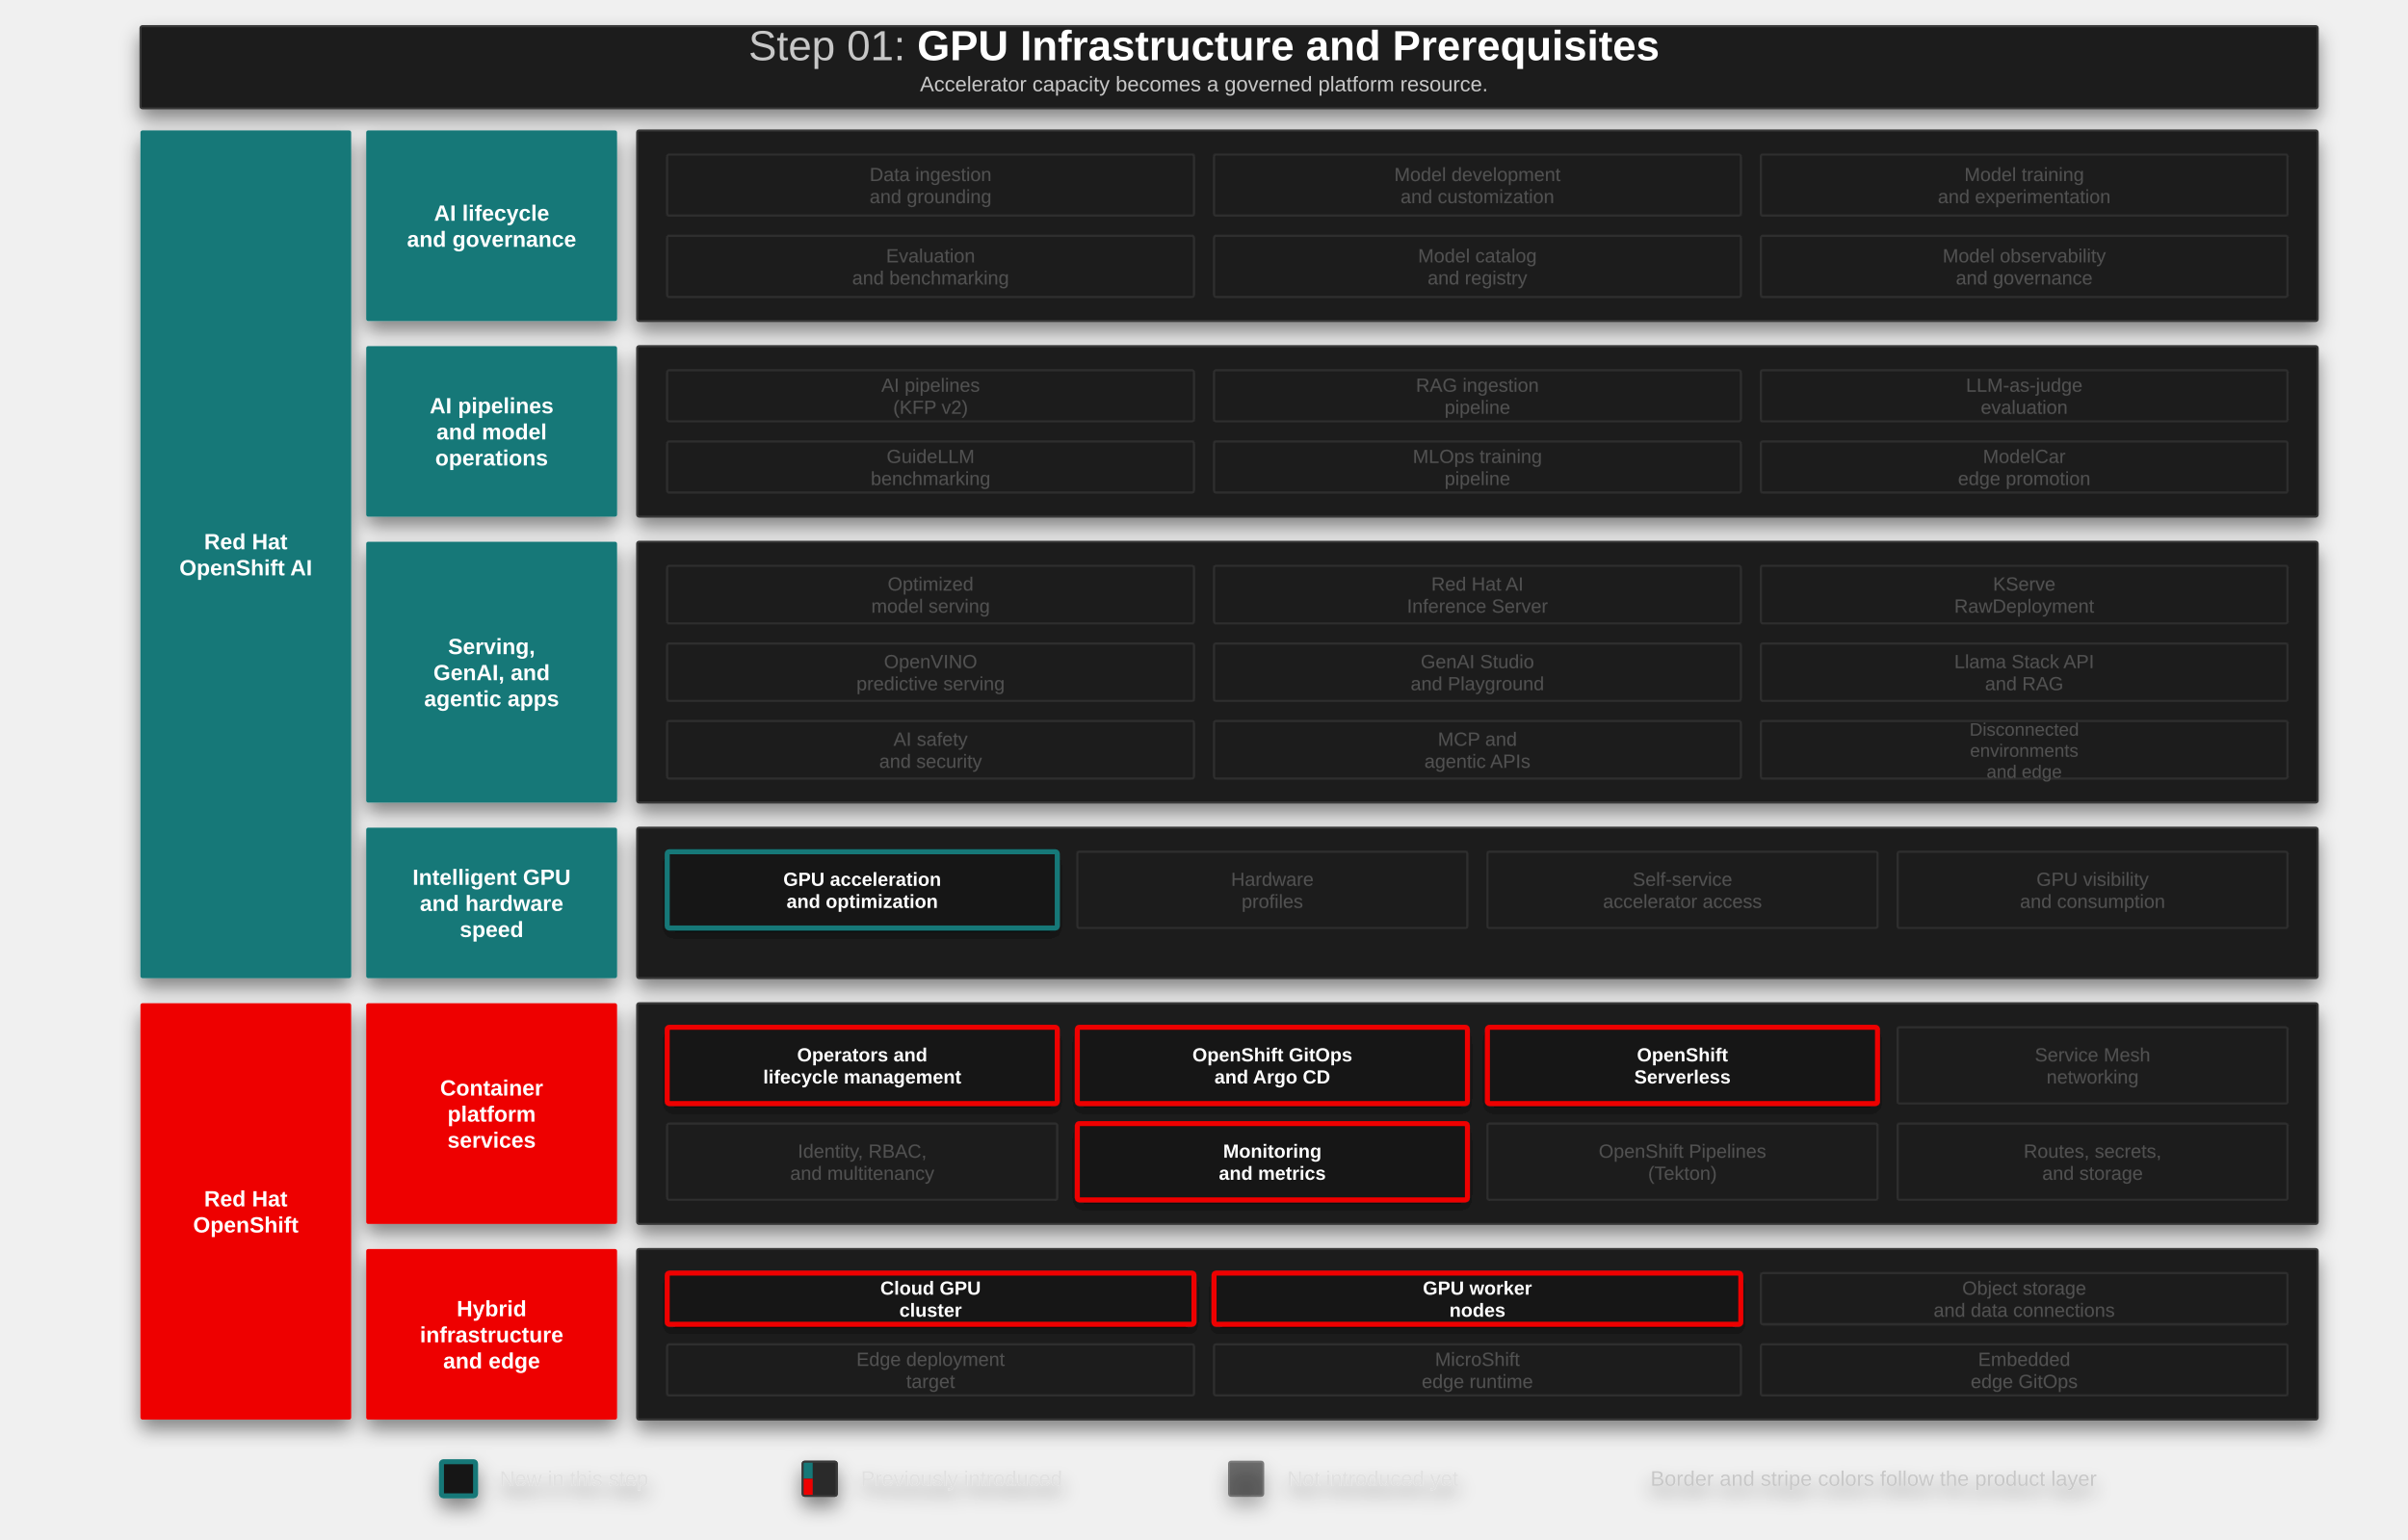
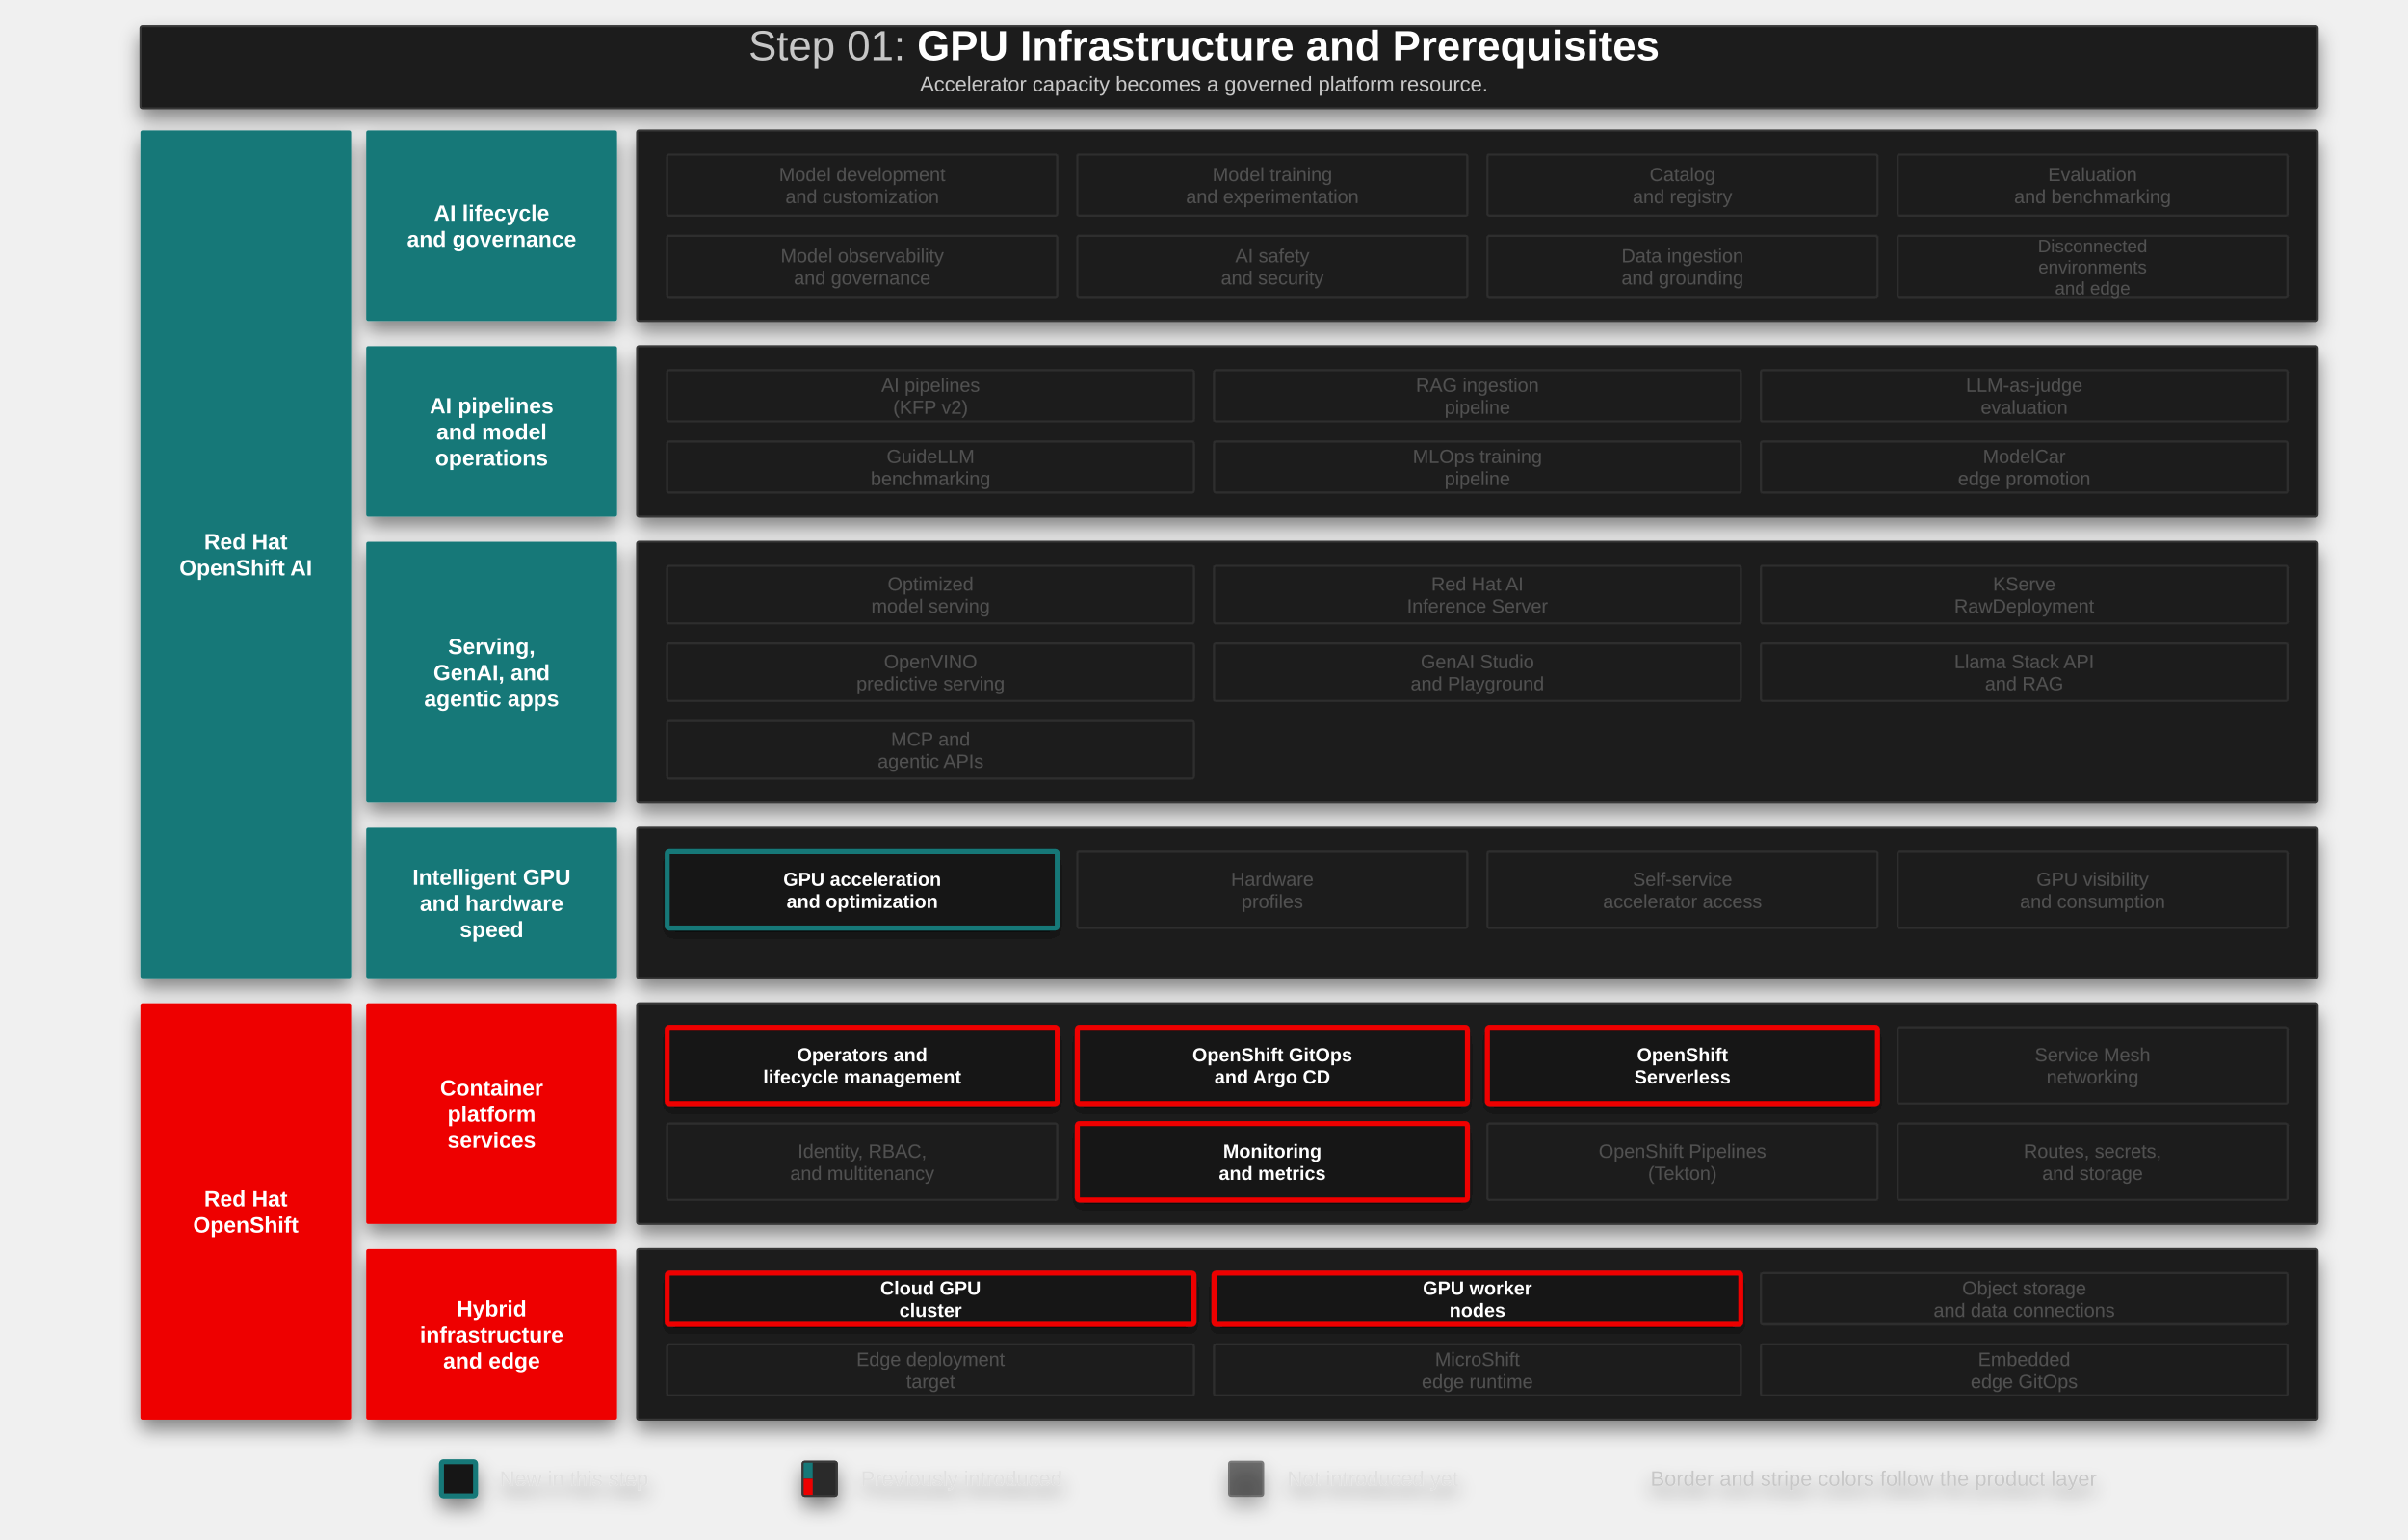
<svg xmlns="http://www.w3.org/2000/svg" width="2400" height="1535" viewBox="0 0 2400 1535" role="img" aria-labelledby="title desc">
  <style>.display{font-family:'Red Hat Display','Arial',sans-serif}.body{font-family:'Red Hat Text','Arial',sans-serif}</style>
  <defs>
    <filter id="lift" x="-20%" y="-20%" width="140%" height="140%">
      <feDropShadow dx="0" dy="6" stdDeviation="5" flood-color="#000" flood-opacity="0.55" />
    </filter>
    <filter id="panelShadow" x="-8%" y="-8%" width="116%" height="116%">
      <feDropShadow dx="0" dy="10" stdDeviation="9" flood-color="#000" flood-opacity="0.45" />
    </filter>
  </defs>
  <g filter="url(#panelShadow)">
    <rect x="140" y="26" width="2170" height="82" rx="2" fill="#1f1f1f" stroke="#383838" stroke-width="2" />
    <text x="1200.0" y="60" class="display" font-size="42" fill="#ffffff" font-weight="700" text-anchor="middle">
      <tspan fill="#c7c7c7" font-weight="500">Step 01:</tspan> GPU Infrastructure and Prerequisites</text>
    <text x="1200.0" y="91" class="body" font-size="21" fill="#c7c7c7" text-anchor="middle">Accelerator capacity becomes a governed platform resource.</text>
    <rect x="140" y="130" width="210" height="845" rx="2" fill="#147878" stroke="#147878" stroke-width="0" />
    <text x="245.0" y="547.5" class="body" font-size="22" fill="#ffffff" font-weight="700" text-anchor="middle">Red Hat</text>
    <text x="245.0" y="573.5" class="body" font-size="22" fill="#ffffff" font-weight="700" text-anchor="middle">OpenShift AI</text>
    <rect x="140" y="1000" width="210" height="415" rx="2" fill="#ee0000" stroke="#ee0000" stroke-width="0" />
    <text x="245.0" y="1202.5" class="body" font-size="22" fill="#ffffff" font-weight="700" text-anchor="middle">Red Hat</text>
    <text x="245.0" y="1228.5" class="body" font-size="22" fill="#ffffff" font-weight="700" text-anchor="middle">OpenShift</text>
    <rect x="365" y="130" width="250" height="190" rx="2" fill="#147878" stroke="#147878" stroke-width="0" />
    <text x="490.0" y="220.0" class="body" font-size="22" fill="#ffffff" font-weight="700" text-anchor="middle">AI lifecycle</text>
    <text x="490.0" y="246.0" class="body" font-size="22" fill="#ffffff" font-weight="700" text-anchor="middle">and governance</text>
    <rect x="635" y="130" width="1675" height="190" rx="2" fill="#1f1f1f" stroke="#383838" stroke-width="2" />
    <g opacity="0.62">
-       <rect x="665.0" y="154.0" width="525.0" height="61.0" rx="2" fill="#1f1f1f" stroke="#383838" stroke-width="2.0" />
-       <text x="927.5" y="180.5" class="body" font-size="19" fill="#707070" font-weight="450" text-anchor="middle">Data ingestion</text>
-       <text x="927.5" y="202.5" class="body" font-size="19" fill="#707070" font-weight="450" text-anchor="middle">and grounding</text>
-     </g>
-     <g opacity="0.62">
-       <rect x="1210.0" y="154.0" width="525.0" height="61.0" rx="2" fill="#1f1f1f" stroke="#383838" stroke-width="2.0" />
-       <text x="1472.5" y="180.5" class="body" font-size="19" fill="#707070" font-weight="450" text-anchor="middle">Model development</text>
-       <text x="1472.5" y="202.5" class="body" font-size="19" fill="#707070" font-weight="450" text-anchor="middle">and customization</text>
-     </g>
-     <g opacity="0.62">
-       <rect x="1755.0" y="154.0" width="525.0" height="61.0" rx="2" fill="#1f1f1f" stroke="#383838" stroke-width="2.0" />
-       <text x="2017.5" y="180.5" class="body" font-size="19" fill="#707070" font-weight="450" text-anchor="middle">Model training</text>
-       <text x="2017.5" y="202.5" class="body" font-size="19" fill="#707070" font-weight="450" text-anchor="middle">and experimentation</text>
-     </g>
-     <g opacity="0.62">
-       <rect x="665.0" y="235.0" width="525.0" height="61.0" rx="2" fill="#1f1f1f" stroke="#383838" stroke-width="2.0" />
-       <text x="927.5" y="261.5" class="body" font-size="19" fill="#707070" font-weight="450" text-anchor="middle">Evaluation</text>
-       <text x="927.5" y="283.5" class="body" font-size="19" fill="#707070" font-weight="450" text-anchor="middle">and benchmarking</text>
-     </g>
-     <g opacity="0.62">
-       <rect x="1210.0" y="235.0" width="525.0" height="61.0" rx="2" fill="#1f1f1f" stroke="#383838" stroke-width="2.0" />
-       <text x="1472.5" y="261.5" class="body" font-size="19" fill="#707070" font-weight="450" text-anchor="middle">Model catalog</text>
-       <text x="1472.5" y="283.5" class="body" font-size="19" fill="#707070" font-weight="450" text-anchor="middle">and registry</text>
-     </g>
-     <g opacity="0.62">
-       <rect x="1755.0" y="235.0" width="525.0" height="61.0" rx="2" fill="#1f1f1f" stroke="#383838" stroke-width="2.0" />
-       <text x="2017.5" y="261.5" class="body" font-size="19" fill="#707070" font-weight="450" text-anchor="middle">Model observability</text>
-       <text x="2017.5" y="283.5" class="body" font-size="19" fill="#707070" font-weight="450" text-anchor="middle">and governance</text>
+       <rect x="665.0" y="154.0" width="388.75" height="61.0" rx="2" fill="#1f1f1f" stroke="#383838" stroke-width="2.0" />
+       <text x="859.375" y="180.5" class="body" font-size="19" fill="#707070" font-weight="450" text-anchor="middle">Model development</text>
+       <text x="859.375" y="202.5" class="body" font-size="19" fill="#707070" font-weight="450" text-anchor="middle">and customization</text>
+     </g>
+     <g opacity="0.62">
+       <rect x="1073.75" y="154.0" width="388.75" height="61.0" rx="2" fill="#1f1f1f" stroke="#383838" stroke-width="2.0" />
+       <text x="1268.125" y="180.5" class="body" font-size="19" fill="#707070" font-weight="450" text-anchor="middle">Model training</text>
+       <text x="1268.125" y="202.5" class="body" font-size="19" fill="#707070" font-weight="450" text-anchor="middle">and experimentation</text>
+     </g>
+     <g opacity="0.62">
+       <rect x="1482.5" y="154.0" width="388.75" height="61.0" rx="2" fill="#1f1f1f" stroke="#383838" stroke-width="2.0" />
+       <text x="1676.875" y="180.5" class="body" font-size="19" fill="#707070" font-weight="450" text-anchor="middle">Catalog</text>
+       <text x="1676.875" y="202.5" class="body" font-size="19" fill="#707070" font-weight="450" text-anchor="middle">and registry</text>
+     </g>
+     <g opacity="0.62">
+       <rect x="1891.25" y="154.0" width="388.75" height="61.0" rx="2" fill="#1f1f1f" stroke="#383838" stroke-width="2.0" />
+       <text x="2085.625" y="180.5" class="body" font-size="19" fill="#707070" font-weight="450" text-anchor="middle">Evaluation</text>
+       <text x="2085.625" y="202.5" class="body" font-size="19" fill="#707070" font-weight="450" text-anchor="middle">and benchmarking</text>
+     </g>
+     <g opacity="0.62">
+       <rect x="665.0" y="235.0" width="388.75" height="61.0" rx="2" fill="#1f1f1f" stroke="#383838" stroke-width="2.0" />
+       <text x="859.375" y="261.5" class="body" font-size="19" fill="#707070" font-weight="450" text-anchor="middle">Model observability</text>
+       <text x="859.375" y="283.5" class="body" font-size="19" fill="#707070" font-weight="450" text-anchor="middle">and governance</text>
+     </g>
+     <g opacity="0.62">
+       <rect x="1073.75" y="235.0" width="388.75" height="61.0" rx="2" fill="#1f1f1f" stroke="#383838" stroke-width="2.0" />
+       <text x="1268.125" y="261.5" class="body" font-size="19" fill="#707070" font-weight="450" text-anchor="middle">AI safety</text>
+       <text x="1268.125" y="283.5" class="body" font-size="19" fill="#707070" font-weight="450" text-anchor="middle">and security</text>
+     </g>
+     <g opacity="0.62">
+       <rect x="1482.5" y="235.0" width="388.75" height="61.0" rx="2" fill="#1f1f1f" stroke="#383838" stroke-width="2.0" />
+       <text x="1676.875" y="261.5" class="body" font-size="19" fill="#707070" font-weight="450" text-anchor="middle">Data ingestion</text>
+       <text x="1676.875" y="283.5" class="body" font-size="19" fill="#707070" font-weight="450" text-anchor="middle">and grounding</text>
+     </g>
+     <g opacity="0.62">
+       <rect x="1891.25" y="235.0" width="388.75" height="61.0" rx="2" fill="#1f1f1f" stroke="#383838" stroke-width="2.0" />
+       <text x="2085.625" y="251.5" class="body" font-size="18" fill="#707070" font-weight="450" text-anchor="middle">Disconnected</text>
+       <text x="2085.625" y="272.5" class="body" font-size="18" fill="#707070" font-weight="450" text-anchor="middle">environments</text>
+       <text x="2085.625" y="293.5" class="body" font-size="18" fill="#707070" font-weight="450" text-anchor="middle">and edge</text>
    </g>
    <rect x="365" y="345" width="250" height="170" rx="2" fill="#147878" stroke="#147878" stroke-width="0" />
    <text x="490.0" y="412.0" class="body" font-size="22" fill="#ffffff" font-weight="700" text-anchor="middle">AI pipelines</text>
    <text x="490.0" y="438.0" class="body" font-size="22" fill="#ffffff" font-weight="700" text-anchor="middle">and model</text>
    <text x="490.0" y="464.0" class="body" font-size="22" fill="#ffffff" font-weight="700" text-anchor="middle">operations</text>
    <rect x="635" y="345" width="1675" height="170" rx="2" fill="#1f1f1f" stroke="#383838" stroke-width="2" />
    <g opacity="0.62">
      <rect x="665.0" y="369.0" width="525.0" height="51.0" rx="2" fill="#1f1f1f" stroke="#383838" stroke-width="2.0" />
      <text x="927.5" y="390.5" class="body" font-size="19" fill="#707070" font-weight="450" text-anchor="middle">AI pipelines</text>
      <text x="927.5" y="412.5" class="body" font-size="19" fill="#707070" font-weight="450" text-anchor="middle">(KFP v2)</text>
    </g>
    <g opacity="0.62">
      <rect x="1210.0" y="369.0" width="525.0" height="51.0" rx="2" fill="#1f1f1f" stroke="#383838" stroke-width="2.0" />
      <text x="1472.5" y="390.5" class="body" font-size="19" fill="#707070" font-weight="450" text-anchor="middle">RAG ingestion</text>
      <text x="1472.5" y="412.5" class="body" font-size="19" fill="#707070" font-weight="450" text-anchor="middle">pipeline</text>
    </g>
    <g opacity="0.62">
      <rect x="1755.0" y="369.0" width="525.0" height="51.0" rx="2" fill="#1f1f1f" stroke="#383838" stroke-width="2.0" />
      <text x="2017.5" y="390.5" class="body" font-size="19" fill="#707070" font-weight="450" text-anchor="middle">LLM-as-judge</text>
      <text x="2017.5" y="412.5" class="body" font-size="19" fill="#707070" font-weight="450" text-anchor="middle">evaluation</text>
    </g>
    <g opacity="0.62">
      <rect x="665.0" y="440.0" width="525.0" height="51.0" rx="2" fill="#1f1f1f" stroke="#383838" stroke-width="2.0" />
      <text x="927.5" y="461.5" class="body" font-size="19" fill="#707070" font-weight="450" text-anchor="middle">GuideLLM</text>
      <text x="927.5" y="483.5" class="body" font-size="19" fill="#707070" font-weight="450" text-anchor="middle">benchmarking</text>
    </g>
    <g opacity="0.62">
      <rect x="1210.0" y="440.0" width="525.0" height="51.0" rx="2" fill="#1f1f1f" stroke="#383838" stroke-width="2.0" />
      <text x="1472.5" y="461.5" class="body" font-size="19" fill="#707070" font-weight="450" text-anchor="middle">MLOps training</text>
      <text x="1472.5" y="483.5" class="body" font-size="19" fill="#707070" font-weight="450" text-anchor="middle">pipeline</text>
    </g>
    <g opacity="0.62">
      <rect x="1755.0" y="440.0" width="525.0" height="51.0" rx="2" fill="#1f1f1f" stroke="#383838" stroke-width="2.0" />
      <text x="2017.5" y="461.5" class="body" font-size="19" fill="#707070" font-weight="450" text-anchor="middle">ModelCar</text>
      <text x="2017.5" y="483.5" class="body" font-size="19" fill="#707070" font-weight="450" text-anchor="middle">edge promotion</text>
    </g>
    <rect x="365" y="540" width="250" height="260" rx="2" fill="#147878" stroke="#147878" stroke-width="0" />
    <text x="490.0" y="652.0" class="body" font-size="22" fill="#ffffff" font-weight="700" text-anchor="middle">Serving,</text>
    <text x="490.0" y="678.0" class="body" font-size="22" fill="#ffffff" font-weight="700" text-anchor="middle">GenAI, and</text>
    <text x="490.0" y="704.0" class="body" font-size="22" fill="#ffffff" font-weight="700" text-anchor="middle">agentic apps</text>
    <rect x="635" y="540" width="1675" height="260" rx="2" fill="#1f1f1f" stroke="#383838" stroke-width="2" />
    <g opacity="0.62">
      <rect x="665.0" y="564.0" width="525.0" height="57.333" rx="2" fill="#1f1f1f" stroke="#383838" stroke-width="2.0" />
      <text x="927.5" y="588.667" class="body" font-size="19" fill="#707070" font-weight="450" text-anchor="middle">Optimized</text>
      <text x="927.5" y="610.667" class="body" font-size="19" fill="#707070" font-weight="450" text-anchor="middle">model serving</text>
    </g>
    <g opacity="0.62">
      <rect x="1210.0" y="564.0" width="525.0" height="57.333" rx="2" fill="#1f1f1f" stroke="#383838" stroke-width="2.0" />
      <text x="1472.5" y="588.667" class="body" font-size="19" fill="#707070" font-weight="450" text-anchor="middle">Red Hat AI</text>
      <text x="1472.5" y="610.667" class="body" font-size="19" fill="#707070" font-weight="450" text-anchor="middle">Inference Server</text>
    </g>
    <g opacity="0.62">
      <rect x="1755.0" y="564.0" width="525.0" height="57.333" rx="2" fill="#1f1f1f" stroke="#383838" stroke-width="2.0" />
      <text x="2017.5" y="588.667" class="body" font-size="19" fill="#707070" font-weight="450" text-anchor="middle">KServe</text>
      <text x="2017.5" y="610.667" class="body" font-size="19" fill="#707070" font-weight="450" text-anchor="middle">RawDeployment</text>
    </g>
    <g opacity="0.62">
      <rect x="665.0" y="641.333" width="525.0" height="57.333" rx="2" fill="#1f1f1f" stroke="#383838" stroke-width="2.0" />
      <text x="927.5" y="666.0" class="body" font-size="19" fill="#707070" font-weight="450" text-anchor="middle">OpenVINO</text>
      <text x="927.5" y="688.0" class="body" font-size="19" fill="#707070" font-weight="450" text-anchor="middle">predictive serving</text>
    </g>
    <g opacity="0.62">
      <rect x="1210.0" y="641.333" width="525.0" height="57.333" rx="2" fill="#1f1f1f" stroke="#383838" stroke-width="2.0" />
      <text x="1472.5" y="666.0" class="body" font-size="19" fill="#707070" font-weight="450" text-anchor="middle">GenAI Studio</text>
      <text x="1472.5" y="688.0" class="body" font-size="19" fill="#707070" font-weight="450" text-anchor="middle">and Playground</text>
    </g>
    <g opacity="0.62">
      <rect x="1755.0" y="641.333" width="525.0" height="57.333" rx="2" fill="#1f1f1f" stroke="#383838" stroke-width="2.0" />
      <text x="2017.5" y="666.0" class="body" font-size="19" fill="#707070" font-weight="450" text-anchor="middle">Llama Stack API</text>
      <text x="2017.5" y="688.0" class="body" font-size="19" fill="#707070" font-weight="450" text-anchor="middle">and RAG</text>
    </g>
    <g opacity="0.62">
      <rect x="665.0" y="718.667" width="525.0" height="57.333" rx="2" fill="#1f1f1f" stroke="#383838" stroke-width="2.0" />
-       <text x="927.5" y="743.333" class="body" font-size="19" fill="#707070" font-weight="450" text-anchor="middle">AI safety</text>
-       <text x="927.5" y="765.333" class="body" font-size="19" fill="#707070" font-weight="450" text-anchor="middle">and security</text>
-     </g>
-     <g opacity="0.62">
-       <rect x="1210.0" y="718.667" width="525.0" height="57.333" rx="2" fill="#1f1f1f" stroke="#383838" stroke-width="2.0" />
-       <text x="1472.5" y="743.333" class="body" font-size="19" fill="#707070" font-weight="450" text-anchor="middle">MCP and</text>
-       <text x="1472.5" y="765.333" class="body" font-size="19" fill="#707070" font-weight="450" text-anchor="middle">agentic APIs</text>
-     </g>
-     <g opacity="0.62">
-       <rect x="1755.0" y="718.667" width="525.0" height="57.333" rx="2" fill="#1f1f1f" stroke="#383838" stroke-width="2.0" />
-       <text x="2017.5" y="733.333" class="body" font-size="18" fill="#707070" font-weight="450" text-anchor="middle">Disconnected</text>
-       <text x="2017.5" y="754.333" class="body" font-size="18" fill="#707070" font-weight="450" text-anchor="middle">environments</text>
-       <text x="2017.5" y="775.333" class="body" font-size="18" fill="#707070" font-weight="450" text-anchor="middle">and edge</text>
+       <text x="927.5" y="743.333" class="body" font-size="19" fill="#707070" font-weight="450" text-anchor="middle">MCP and</text>
+       <text x="927.5" y="765.333" class="body" font-size="19" fill="#707070" font-weight="450" text-anchor="middle">agentic APIs</text>
    </g>
    <rect x="365" y="825" width="250" height="150" rx="2" fill="#147878" stroke="#147878" stroke-width="0" />
    <text x="490.0" y="882.0" class="body" font-size="22" fill="#ffffff" font-weight="700" text-anchor="middle">Intelligent GPU</text>
    <text x="490.0" y="908.0" class="body" font-size="22" fill="#ffffff" font-weight="700" text-anchor="middle">and hardware</text>
    <text x="490.0" y="934.0" class="body" font-size="22" fill="#ffffff" font-weight="700" text-anchor="middle">speed</text>
    <rect x="635" y="825" width="1675" height="150" rx="2" fill="#1f1f1f" stroke="#383838" stroke-width="2" />
    <g filter="url(#lift)">
      <rect x="665.0" y="849" width="388.75" height="76" rx="2" fill="#151515" stroke="#147878" stroke-width="5.0" />
      <text x="859.375" y="883.0" class="body" font-size="19" fill="#ffffff" font-weight="700" text-anchor="middle">GPU acceleration</text>
      <text x="859.375" y="905.0" class="body" font-size="19" fill="#ffffff" font-weight="700" text-anchor="middle">and optimization</text>
    </g>
    <g opacity="0.62">
      <rect x="1073.75" y="849" width="388.75" height="76" rx="2" fill="#1f1f1f" stroke="#383838" stroke-width="2.0" />
      <text x="1268.125" y="883.0" class="body" font-size="19" fill="#707070" font-weight="450" text-anchor="middle">Hardware</text>
      <text x="1268.125" y="905.0" class="body" font-size="19" fill="#707070" font-weight="450" text-anchor="middle">profiles</text>
    </g>
    <g opacity="0.62">
      <rect x="1482.5" y="849" width="388.75" height="76" rx="2" fill="#1f1f1f" stroke="#383838" stroke-width="2.0" />
      <text x="1676.875" y="883.0" class="body" font-size="19" fill="#707070" font-weight="450" text-anchor="middle">Self-service</text>
      <text x="1676.875" y="905.0" class="body" font-size="19" fill="#707070" font-weight="450" text-anchor="middle">accelerator access</text>
    </g>
    <g opacity="0.62">
      <rect x="1891.25" y="849" width="388.75" height="76" rx="2" fill="#1f1f1f" stroke="#383838" stroke-width="2.0" />
      <text x="2085.625" y="883.0" class="body" font-size="19" fill="#707070" font-weight="450" text-anchor="middle">GPU visibility</text>
      <text x="2085.625" y="905.0" class="body" font-size="19" fill="#707070" font-weight="450" text-anchor="middle">and consumption</text>
    </g>
    <rect x="365" y="1000" width="250" height="220" rx="2" fill="#ee0000" stroke="#ee0000" stroke-width="0" />
    <text x="490.0" y="1092.0" class="body" font-size="22" fill="#ffffff" font-weight="700" text-anchor="middle">Container</text>
    <text x="490.0" y="1118.0" class="body" font-size="22" fill="#ffffff" font-weight="700" text-anchor="middle">platform</text>
    <text x="490.0" y="1144.0" class="body" font-size="22" fill="#ffffff" font-weight="700" text-anchor="middle">services</text>
    <rect x="635" y="1000" width="1675" height="220" rx="2" fill="#1f1f1f" stroke="#383838" stroke-width="2" />
    <g filter="url(#lift)">
      <rect x="665.0" y="1024" width="388.75" height="76" rx="2" fill="#151515" stroke="#ee0000" stroke-width="5.0" />
      <text x="859.375" y="1058.0" class="body" font-size="19" fill="#ffffff" font-weight="700" text-anchor="middle">Operators and</text>
      <text x="859.375" y="1080.0" class="body" font-size="19" fill="#ffffff" font-weight="700" text-anchor="middle">lifecycle management</text>
    </g>
    <g filter="url(#lift)">
      <rect x="1073.75" y="1024" width="388.75" height="76" rx="2" fill="#151515" stroke="#ee0000" stroke-width="5.0" />
      <text x="1268.125" y="1058.0" class="body" font-size="19" fill="#ffffff" font-weight="700" text-anchor="middle">OpenShift GitOps</text>
      <text x="1268.125" y="1080.0" class="body" font-size="19" fill="#ffffff" font-weight="700" text-anchor="middle">and Argo CD</text>
    </g>
    <g filter="url(#lift)">
      <rect x="1482.5" y="1024" width="388.75" height="76" rx="2" fill="#151515" stroke="#ee0000" stroke-width="5.0" />
      <text x="1676.875" y="1058.0" class="body" font-size="19" fill="#ffffff" font-weight="700" text-anchor="middle">OpenShift</text>
      <text x="1676.875" y="1080.0" class="body" font-size="19" fill="#ffffff" font-weight="700" text-anchor="middle">Serverless</text>
    </g>
    <g opacity="0.62">
      <rect x="1891.25" y="1024" width="388.75" height="76" rx="2" fill="#1f1f1f" stroke="#383838" stroke-width="2.0" />
      <text x="2085.625" y="1058.0" class="body" font-size="19" fill="#707070" font-weight="450" text-anchor="middle">Service Mesh</text>
      <text x="2085.625" y="1080.0" class="body" font-size="19" fill="#707070" font-weight="450" text-anchor="middle">networking</text>
    </g>
    <g opacity="0.62">
      <rect x="665.0" y="1120" width="388.75" height="76" rx="2" fill="#1f1f1f" stroke="#383838" stroke-width="2.0" />
      <text x="859.375" y="1154.0" class="body" font-size="19" fill="#707070" font-weight="450" text-anchor="middle">Identity, RBAC,</text>
      <text x="859.375" y="1176.0" class="body" font-size="19" fill="#707070" font-weight="450" text-anchor="middle">and multitenancy</text>
    </g>
    <g filter="url(#lift)">
      <rect x="1073.75" y="1120" width="388.75" height="76" rx="2" fill="#151515" stroke="#ee0000" stroke-width="5.0" />
      <text x="1268.125" y="1154.0" class="body" font-size="19" fill="#ffffff" font-weight="700" text-anchor="middle">Monitoring</text>
      <text x="1268.125" y="1176.0" class="body" font-size="19" fill="#ffffff" font-weight="700" text-anchor="middle">and metrics</text>
    </g>
    <g opacity="0.62">
      <rect x="1482.5" y="1120" width="388.75" height="76" rx="2" fill="#1f1f1f" stroke="#383838" stroke-width="2.0" />
      <text x="1676.875" y="1154.0" class="body" font-size="19" fill="#707070" font-weight="450" text-anchor="middle">OpenShift Pipelines</text>
      <text x="1676.875" y="1176.0" class="body" font-size="19" fill="#707070" font-weight="450" text-anchor="middle">(Tekton)</text>
    </g>
    <g opacity="0.62">
      <rect x="1891.25" y="1120" width="388.75" height="76" rx="2" fill="#1f1f1f" stroke="#383838" stroke-width="2.0" />
      <text x="2085.625" y="1154.0" class="body" font-size="19" fill="#707070" font-weight="450" text-anchor="middle">Routes, secrets,</text>
      <text x="2085.625" y="1176.0" class="body" font-size="19" fill="#707070" font-weight="450" text-anchor="middle">and storage</text>
    </g>
    <rect x="365" y="1245" width="250" height="170" rx="2" fill="#ee0000" stroke="#ee0000" stroke-width="0" />
    <text x="490.0" y="1312.0" class="body" font-size="22" fill="#ffffff" font-weight="700" text-anchor="middle">Hybrid</text>
    <text x="490.0" y="1338.0" class="body" font-size="22" fill="#ffffff" font-weight="700" text-anchor="middle">infrastructure</text>
    <text x="490.0" y="1364.0" class="body" font-size="22" fill="#ffffff" font-weight="700" text-anchor="middle">and edge</text>
    <rect x="635" y="1245" width="1675" height="170" rx="2" fill="#1f1f1f" stroke="#383838" stroke-width="2" />
    <g filter="url(#lift)">
      <rect x="665.0" y="1269.0" width="525.0" height="51.0" rx="2" fill="#151515" stroke="#ee0000" stroke-width="5.0" />
      <text x="927.5" y="1290.5" class="body" font-size="19" fill="#ffffff" font-weight="700" text-anchor="middle">Cloud GPU</text>
      <text x="927.5" y="1312.5" class="body" font-size="19" fill="#ffffff" font-weight="700" text-anchor="middle">cluster</text>
    </g>
    <g filter="url(#lift)">
      <rect x="1210.0" y="1269.0" width="525.0" height="51.0" rx="2" fill="#151515" stroke="#ee0000" stroke-width="5.0" />
      <text x="1472.5" y="1290.5" class="body" font-size="19" fill="#ffffff" font-weight="700" text-anchor="middle">GPU worker</text>
      <text x="1472.5" y="1312.5" class="body" font-size="19" fill="#ffffff" font-weight="700" text-anchor="middle">nodes</text>
    </g>
    <g opacity="0.62">
      <rect x="1755.0" y="1269.0" width="525.0" height="51.0" rx="2" fill="#1f1f1f" stroke="#383838" stroke-width="2.0" />
      <text x="2017.5" y="1290.5" class="body" font-size="19" fill="#707070" font-weight="450" text-anchor="middle">Object storage</text>
      <text x="2017.5" y="1312.5" class="body" font-size="19" fill="#707070" font-weight="450" text-anchor="middle">and data connections</text>
    </g>
    <g opacity="0.62">
      <rect x="665.0" y="1340.0" width="525.0" height="51.0" rx="2" fill="#1f1f1f" stroke="#383838" stroke-width="2.0" />
      <text x="927.5" y="1361.5" class="body" font-size="19" fill="#707070" font-weight="450" text-anchor="middle">Edge deployment</text>
      <text x="927.5" y="1383.5" class="body" font-size="19" fill="#707070" font-weight="450" text-anchor="middle">target</text>
    </g>
    <g opacity="0.62">
      <rect x="1210.0" y="1340.0" width="525.0" height="51.0" rx="2" fill="#1f1f1f" stroke="#383838" stroke-width="2.0" />
      <text x="1472.5" y="1361.5" class="body" font-size="19" fill="#707070" font-weight="450" text-anchor="middle">MicroShift</text>
      <text x="1472.5" y="1383.5" class="body" font-size="19" fill="#707070" font-weight="450" text-anchor="middle">edge runtime</text>
    </g>
    <g opacity="0.62">
      <rect x="1755.0" y="1340.0" width="525.0" height="51.0" rx="2" fill="#1f1f1f" stroke="#383838" stroke-width="2.0" />
      <text x="2017.5" y="1361.5" class="body" font-size="19" fill="#707070" font-weight="450" text-anchor="middle">Embedded</text>
      <text x="2017.5" y="1383.5" class="body" font-size="19" fill="#707070" font-weight="450" text-anchor="middle">edge GitOps</text>
    </g>
    <rect x="440" y="1457" width="34" height="34" rx="2" fill="#151515" stroke="#147878" stroke-width="5" />
    <text x="498" y="1481" class="body" font-size="21" fill="#e0e0e0">New in this step</text>
    <rect x="800" y="1457" width="34" height="34" rx="2" fill="#292929" stroke="#383838" stroke-width="2" />
    <rect x="800" y="1457" width="10" height="17" rx="0" fill="#147878" stroke="#147878" stroke-width="0" />
    <rect x="800" y="1474" width="10" height="17" rx="0" fill="#ee0000" stroke="#ee0000" stroke-width="0" />
    <rect x="800" y="1457" width="34" height="34" rx="2" fill="none" stroke="#383838" stroke-width="2" />
    <text x="858" y="1481" class="body" font-size="21" fill="#e0e0e0">Previously introduced</text>
    <rect x="1225" y="1457" width="34" height="34" rx="2" fill="#1f1f1f" stroke="#383838" stroke-width="2" opacity="0.62" />
    <text x="1283" y="1481" class="body" font-size="21" fill="#e0e0e0">Not introduced yet</text>
    <text x="1645" y="1481" class="body" font-size="21" fill="#c7c7c7">Border and stripe colors follow the product layer</text>
  </g>
</svg>
